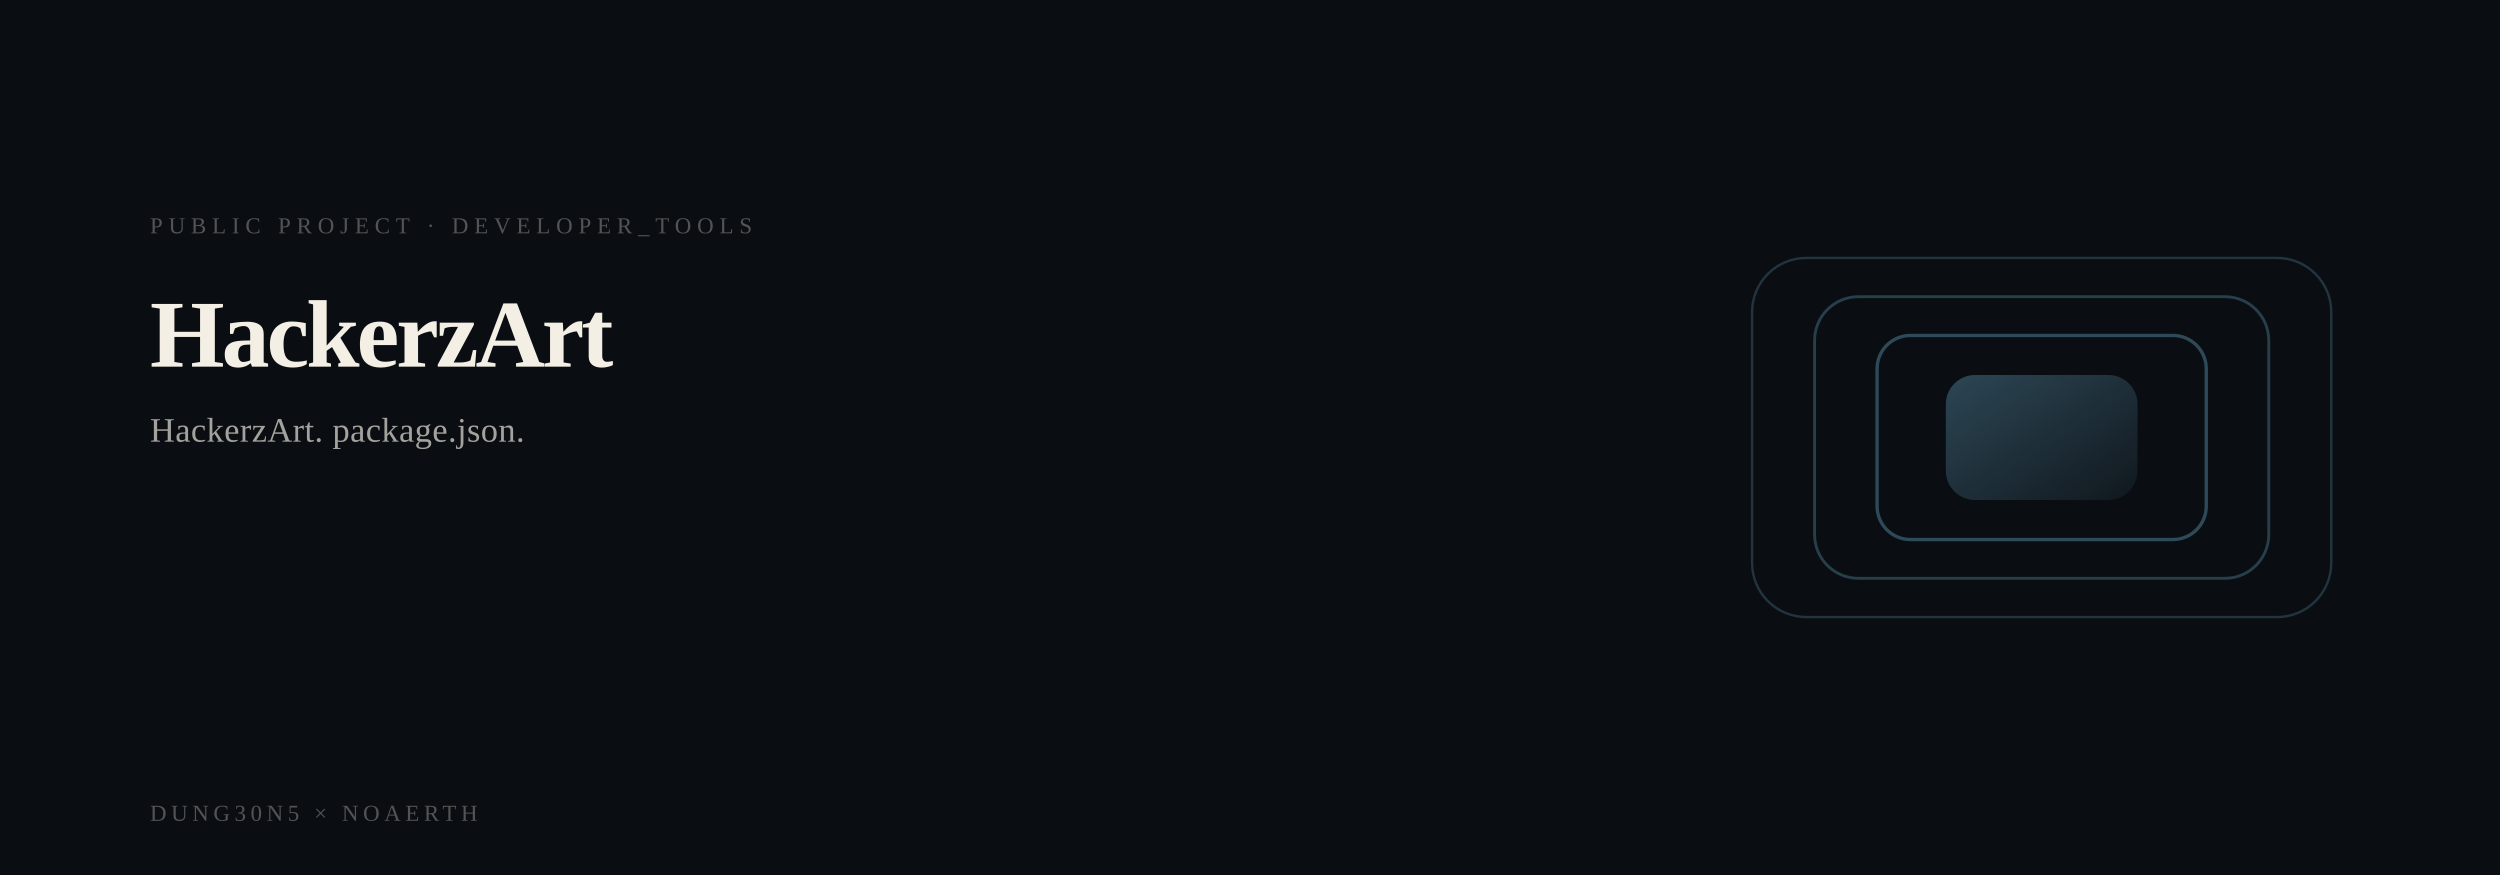
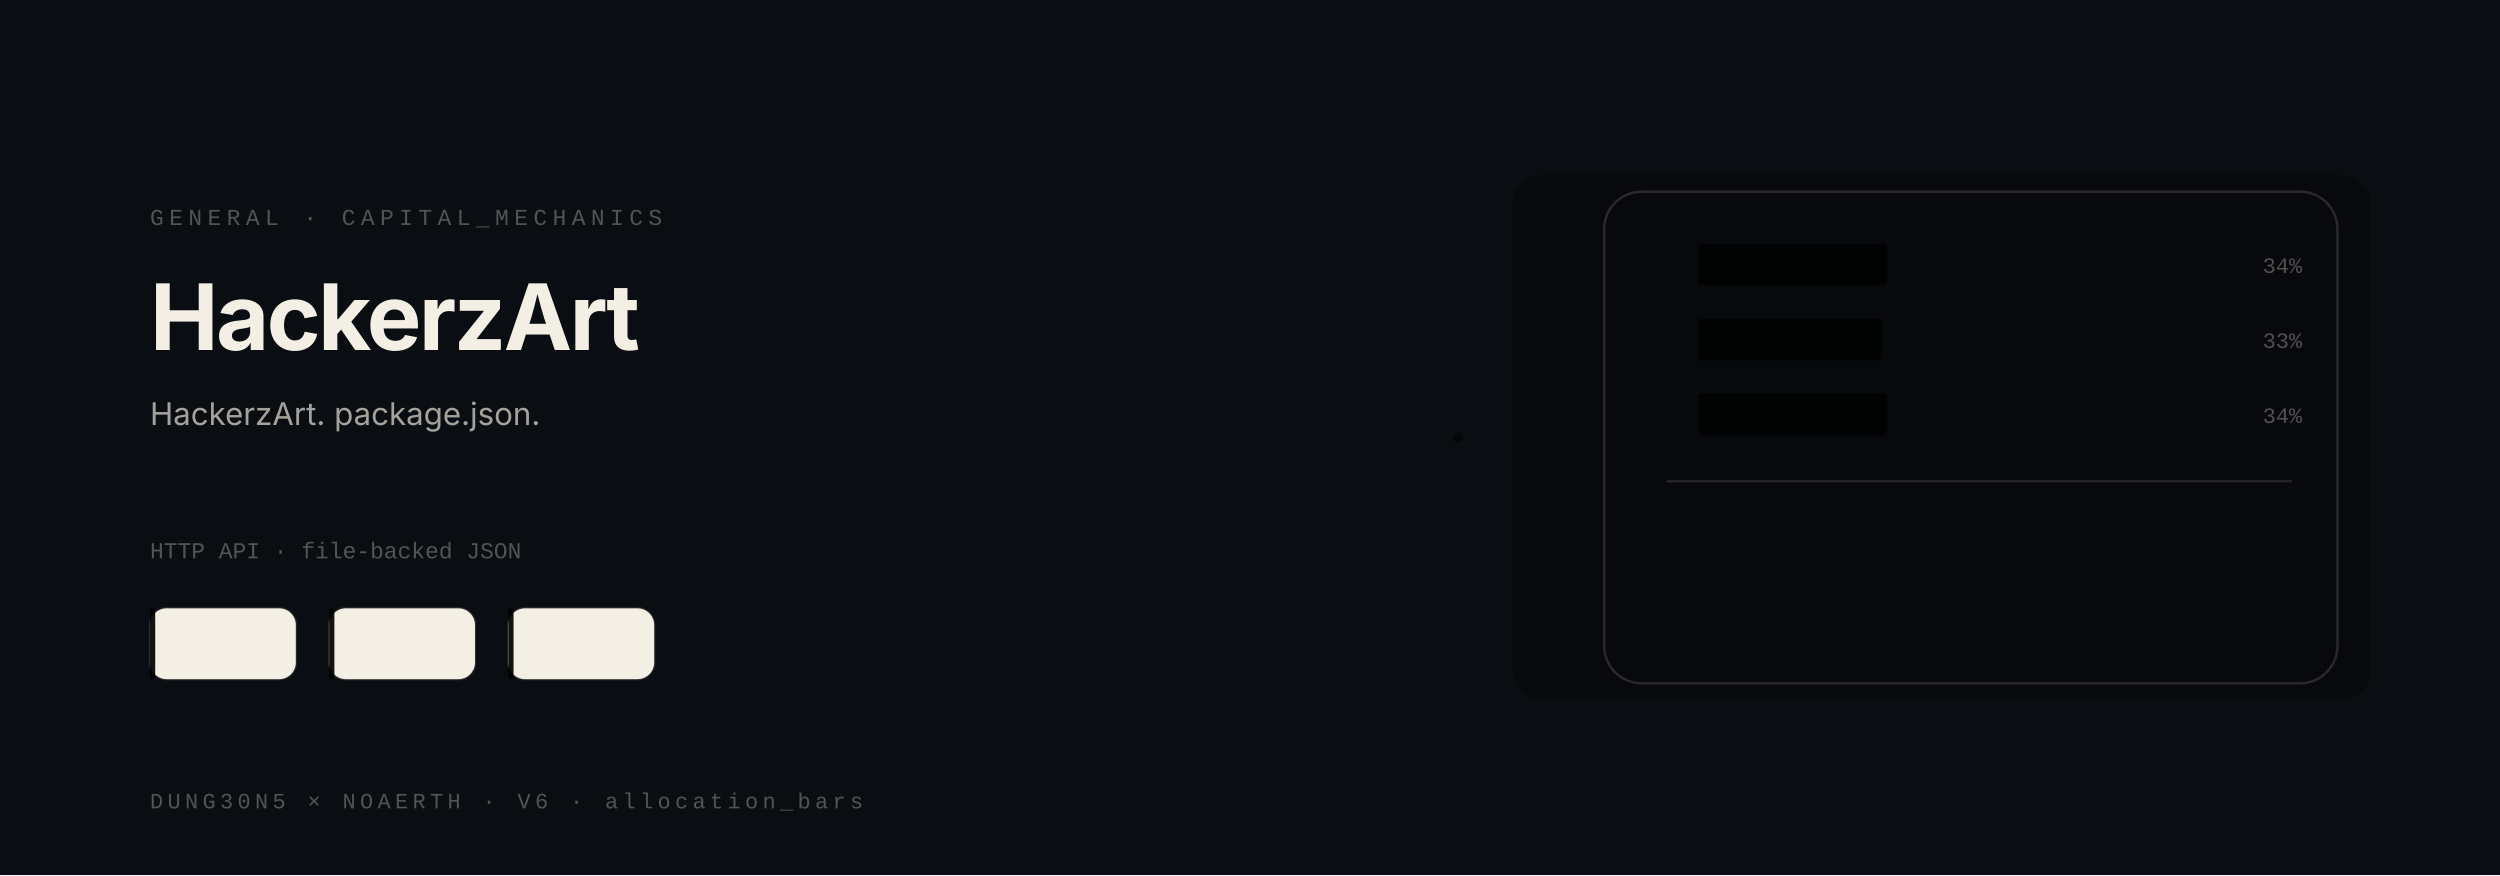
- <svg xmlns="http://www.w3.org/2000/svg" viewBox="0 0 1200 420" width="1200" height="420" role="img" aria-label="HackerzArt: an orthogonal dependency lattice. Motion depicts a dependency graph resolves, packages install, the build advances.">
-   <defs>
-     <linearGradient id="hero-HackerzArt-dark-a" x1="0" y1="0" x2="1" y2="1">
-       <stop offset="0" stop-color="#6fb7d6" stop-opacity="0.85" />
-       <stop offset="1" stop-color="#6fb7d6" stop-opacity="0.15" />
-     </linearGradient>
-   </defs>
+ <svg xmlns="http://www.w3.org/2000/svg" viewBox="0 0 1200 420" width="1200" height="420" role="img" aria-label="HackerzArt: a dependency graph resolves, packages install, the build advances">
  <rect width="1200" height="420" fill="#0a0d12" />
-   <rect x="901" y="161.02" width="158" height="97.96" rx="16" fill="none" stroke="#6fb7d6" stroke-width="1.60" opacity="0.36" />
-   <rect x="871" y="142.42" width="218" height="135.16" rx="21" fill="none" stroke="#6fb7d6" stroke-width="1.38" opacity="0.29" />
-   <rect x="841" y="123.82" width="278" height="172.36" rx="26" fill="none" stroke="#6fb7d6" stroke-width="1.16" opacity="0.23" />
-   <rect x="934" y="180" width="92" height="60" rx="14" fill="url(#hero-HackerzArt-dark-a)" opacity="0.40" />
-   <text x="72" y="112" fill="#f4efe44f" font-size="11" letter-spacing="2.8">PUBLIC PROJECT · DEVELOPER_TOOLS</text>
-   <text x="72" y="176" fill="#f4efe4" font-size="46" font-weight="660" letter-spacing="-1.4">HackerzArt</text>
-   <text x="72" y="212" fill="#f4efe4a8" font-size="16.5" letter-spacing="0.2">HackerzArt. package.json.</text>
-   <rect x="72" y="266" width="106" height="40" rx="9" fill="#f4efe4" fill-opacity="0.05" stroke="#f4efe424" stroke-width="1.1" opacity="0">
-     <animate attributeName="opacity" from="0" to="1" dur="0.5s" begin="0.50s" fill="freeze" />
-   </rect>
-   <rect x="72" y="266" width="2.5" height="40" rx="1.2" fill="#6fb7d6" opacity="0">
-     <animate attributeName="opacity" from="0" to="0.9" dur="0.5s" begin="0.50s" fill="freeze" />
-   </rect>
-   <text x="125" y="291" fill="#f4efe4" font-size="11.5" text-anchor="middle" font-family="ui-monospace,SFMono-Regular,Menlo,monospace" opacity="0">install<animate attributeName="opacity" from="0" to="1" dur="0.5s" begin="0.65s" fill="freeze" />
-   </text>
-   <rect x="194" y="266" width="106" height="40" rx="9" fill="#f4efe4" fill-opacity="0.05" stroke="#f4efe424" stroke-width="1.1" opacity="0">
-     <animate attributeName="opacity" from="0" to="1" dur="0.5s" begin="1.00s" fill="freeze" />
-   </rect>
-   <rect x="194" y="266" width="2.5" height="40" rx="1.2" fill="#6fb7d6" opacity="0">
-     <animate attributeName="opacity" from="0" to="0.9" dur="0.5s" begin="1.00s" fill="freeze" />
-   </rect>
-   <text x="247" y="291" fill="#f4efe4" font-size="11.5" text-anchor="middle" font-family="ui-monospace,SFMono-Regular,Menlo,monospace" opacity="0">resolve tree<animate attributeName="opacity" from="0" to="1" dur="0.5s" begin="1.15s" fill="freeze" />
-   </text>
-   <rect x="316" y="266" width="106" height="40" rx="9" fill="#f4efe4" fill-opacity="0.05" stroke="#f4efe424" stroke-width="1.1" opacity="0">
-     <animate attributeName="opacity" from="0" to="1" dur="0.5s" begin="1.50s" fill="freeze" />
-   </rect>
-   <rect x="316" y="266" width="2.5" height="40" rx="1.2" fill="#6fb7d6" opacity="0">
-     <animate attributeName="opacity" from="0" to="0.9" dur="0.5s" begin="1.50s" fill="freeze" />
-   </rect>
-   <text x="369" y="291" fill="#f4efe4" font-size="11.5" text-anchor="middle" font-family="ui-monospace,SFMono-Regular,Menlo,monospace" opacity="0">link<animate attributeName="opacity" from="0" to="1" dur="0.5s" begin="1.65s" fill="freeze" />
-   </text>
-   <rect x="438" y="266" width="106" height="40" rx="9" fill="#f4efe4" fill-opacity="0.05" stroke="#f4efe424" stroke-width="1.1" opacity="0">
-     <animate attributeName="opacity" from="0" to="1" dur="0.5s" begin="2.00s" fill="freeze" />
-   </rect>
-   <rect x="438" y="266" width="2.5" height="40" rx="1.2" fill="#e7c27a" opacity="0">
-     <animate attributeName="opacity" from="0" to="0.9" dur="0.5s" begin="2.00s" fill="freeze" />
-   </rect>
-   <text x="491" y="291" fill="#f4efe4" font-size="11.5" text-anchor="middle" font-family="ui-monospace,SFMono-Regular,Menlo,monospace" opacity="0">verify<animate attributeName="opacity" from="0" to="1" dur="0.5s" begin="2.15s" fill="freeze" />
-   </text>
-   <text x="72" y="394" fill="#f4efe44f" font-size="11" letter-spacing="2.2">DUNG30N5 × NOAERTH</text>
+   <text x="72" y="108" font-family="ui-monospace, SFMono-Regular, Menlo, Monaco, Consolas, 'Liberation Mono', monospace" font-size="11" letter-spacing="2.6" fill="#f4efe44f">GENERAL · CAPITAL_MECHANICS</text>
+   <text x="72" y="168" font-family="-apple-system, BlinkMacSystemFont, 'Segoe UI', Inter, Helvetica, Arial, sans-serif" font-size="44" font-weight="660" letter-spacing="-1.2" fill="#f4efe4">HackerzArt</text>
+   <text x="72" y="204" font-family="-apple-system, BlinkMacSystemFont, 'Segoe UI', Inter, Helvetica, Arial, sans-serif" font-size="15" fill="#f4efe4a8">HackerzArt. package.json.</text>
+   <text x="72" y="268" font-family="ui-monospace, SFMono-Regular, Menlo, Monaco, Consolas, 'Liberation Mono', monospace" font-size="11" fill="#f4efe44f">HTTP API · file-backed JSON</text>
+   <rect x="72.0" y="292.0" width="70.0" height="34.0" rx="8" fill="#f4efe4" stroke="#f4efe424" stroke-width="1.1" />
+   <rect x="72.0" y="292.0" width="2.5" height="34.0" rx="1.2" fill="amber" opacity="0.92" />
+   <text x="107.0" y="314" font-family="ui-monospace, SFMono-Regular, Menlo, Monaco, Consolas, 'Liberation Mono', monospace" font-size="11" fill="#f4efe4" fill-opacity="0.82" text-anchor="middle">checkout</text>
+   <rect x="158.0" y="292.0" width="70.0" height="34.0" rx="8" fill="#f4efe4" stroke="#f4efe424" stroke-width="1.1" />
+   <rect x="158.0" y="292.0" width="2.5" height="34.0" rx="1.2" fill="amber" opacity="0.92" />
+   <text x="193.0" y="314" font-family="ui-monospace, SFMono-Regular, Menlo, Monaco, Consolas, 'Liberation Mono', monospace" font-size="11" fill="#f4efe4" fill-opacity="0.82" text-anchor="middle">gallery</text>
+   <rect x="244.0" y="292.0" width="70.0" height="34.0" rx="8" fill="#f4efe4" stroke="#f4efe424" stroke-width="1.1" />
+   <rect x="244.0" y="292.0" width="2.5" height="34.0" rx="1.2" fill="mint" opacity="0.92" />
+   <text x="279.0" y="314" font-family="ui-monospace, SFMono-Regular, Menlo, Monaco, Consolas, 'Liberation Mono', monospace" font-size="11" fill="#f4efe4" fill-opacity="0.82" text-anchor="middle">generate</text>
+   <rect x="726.0" y="84.0" width="412.0" height="252.0" rx="14" fill="amber" fill-opacity="0.05" />
+   <line x1="740.0" y1="85.0" x2="1124.0" y2="85.0" stroke="amber" stroke-width="1.6" opacity="0.4" />
+   <rect x="738.0" y="316.0" width="382.0" height="20" rx="5" fill="none" stroke="amber" stroke-width="1.1" opacity="0.30" />
+   <rect x="754.0" y="286.0" width="362.0" height="20" rx="5" fill="none" stroke="amber" stroke-width="1.1" opacity="0.24" />
+   <rect x="770.0" y="256.0" width="342.0" height="20" rx="5" fill="none" stroke="amber" stroke-width="1.1" opacity="0.18" />
+   <rect x="786.0" y="226.0" width="322.0" height="20" rx="5" fill="none" stroke="amber" stroke-width="1.1" opacity="0.12" />
+   <rect x="726.0" y="84.0" width="412.0" height="252.0" rx="14" fill="#000" fill-opacity="0.22" />
+   <path d="M1095.0 293.0 h18 v18 h-18 z" fill="none" stroke="mint" stroke-width="1.4" opacity="0.6" />
+   <rect x="770" y="92" width="352" height="236" rx="18" fill="none" stroke="#f4efe424" stroke-width="1.2" />
+   <rect x="815.0" y="117.0" width="90.8" height="20.0" rx="2" fill="mint" opacity="0.82" />
+   <text x="1105" y="131" font-family="ui-monospace, SFMono-Regular, Menlo, Monaco, Consolas, 'Liberation Mono', monospace" font-size="10.5" fill="#f4efe44f" text-anchor="end">34%</text>
+   <rect x="815.0" y="153.0" width="88.3" height="20.0" rx="2" fill="amber" opacity="0.82" />
+   <text x="1105" y="167" font-family="ui-monospace, SFMono-Regular, Menlo, Monaco, Consolas, 'Liberation Mono', monospace" font-size="10.5" fill="#f4efe44f" text-anchor="end">33%</text>
+   <rect x="815.0" y="189.0" width="90.8" height="20.0" rx="2" fill="amber" opacity="0.82" />
+   <text x="1105" y="203" font-family="ui-monospace, SFMono-Regular, Menlo, Monaco, Consolas, 'Liberation Mono', monospace" font-size="10.5" fill="#f4efe44f" text-anchor="end">34%</text>
+   <line x1="800" y1="231" x2="1100" y2="231" stroke="#f4efe424" stroke-width="1" />
+   <circle cx="700.0" cy="210.0" r="2.6" fill="amber" opacity="0.5" />
+   <text x="72" y="388" font-family="ui-monospace, SFMono-Regular, Menlo, Monaco, Consolas, 'Liberation Mono', monospace" font-size="10.5" letter-spacing="2.1" fill="#f4efe44f">DUNG30N5 × NOAERTH · V6 · allocation_bars</text>
</svg>
